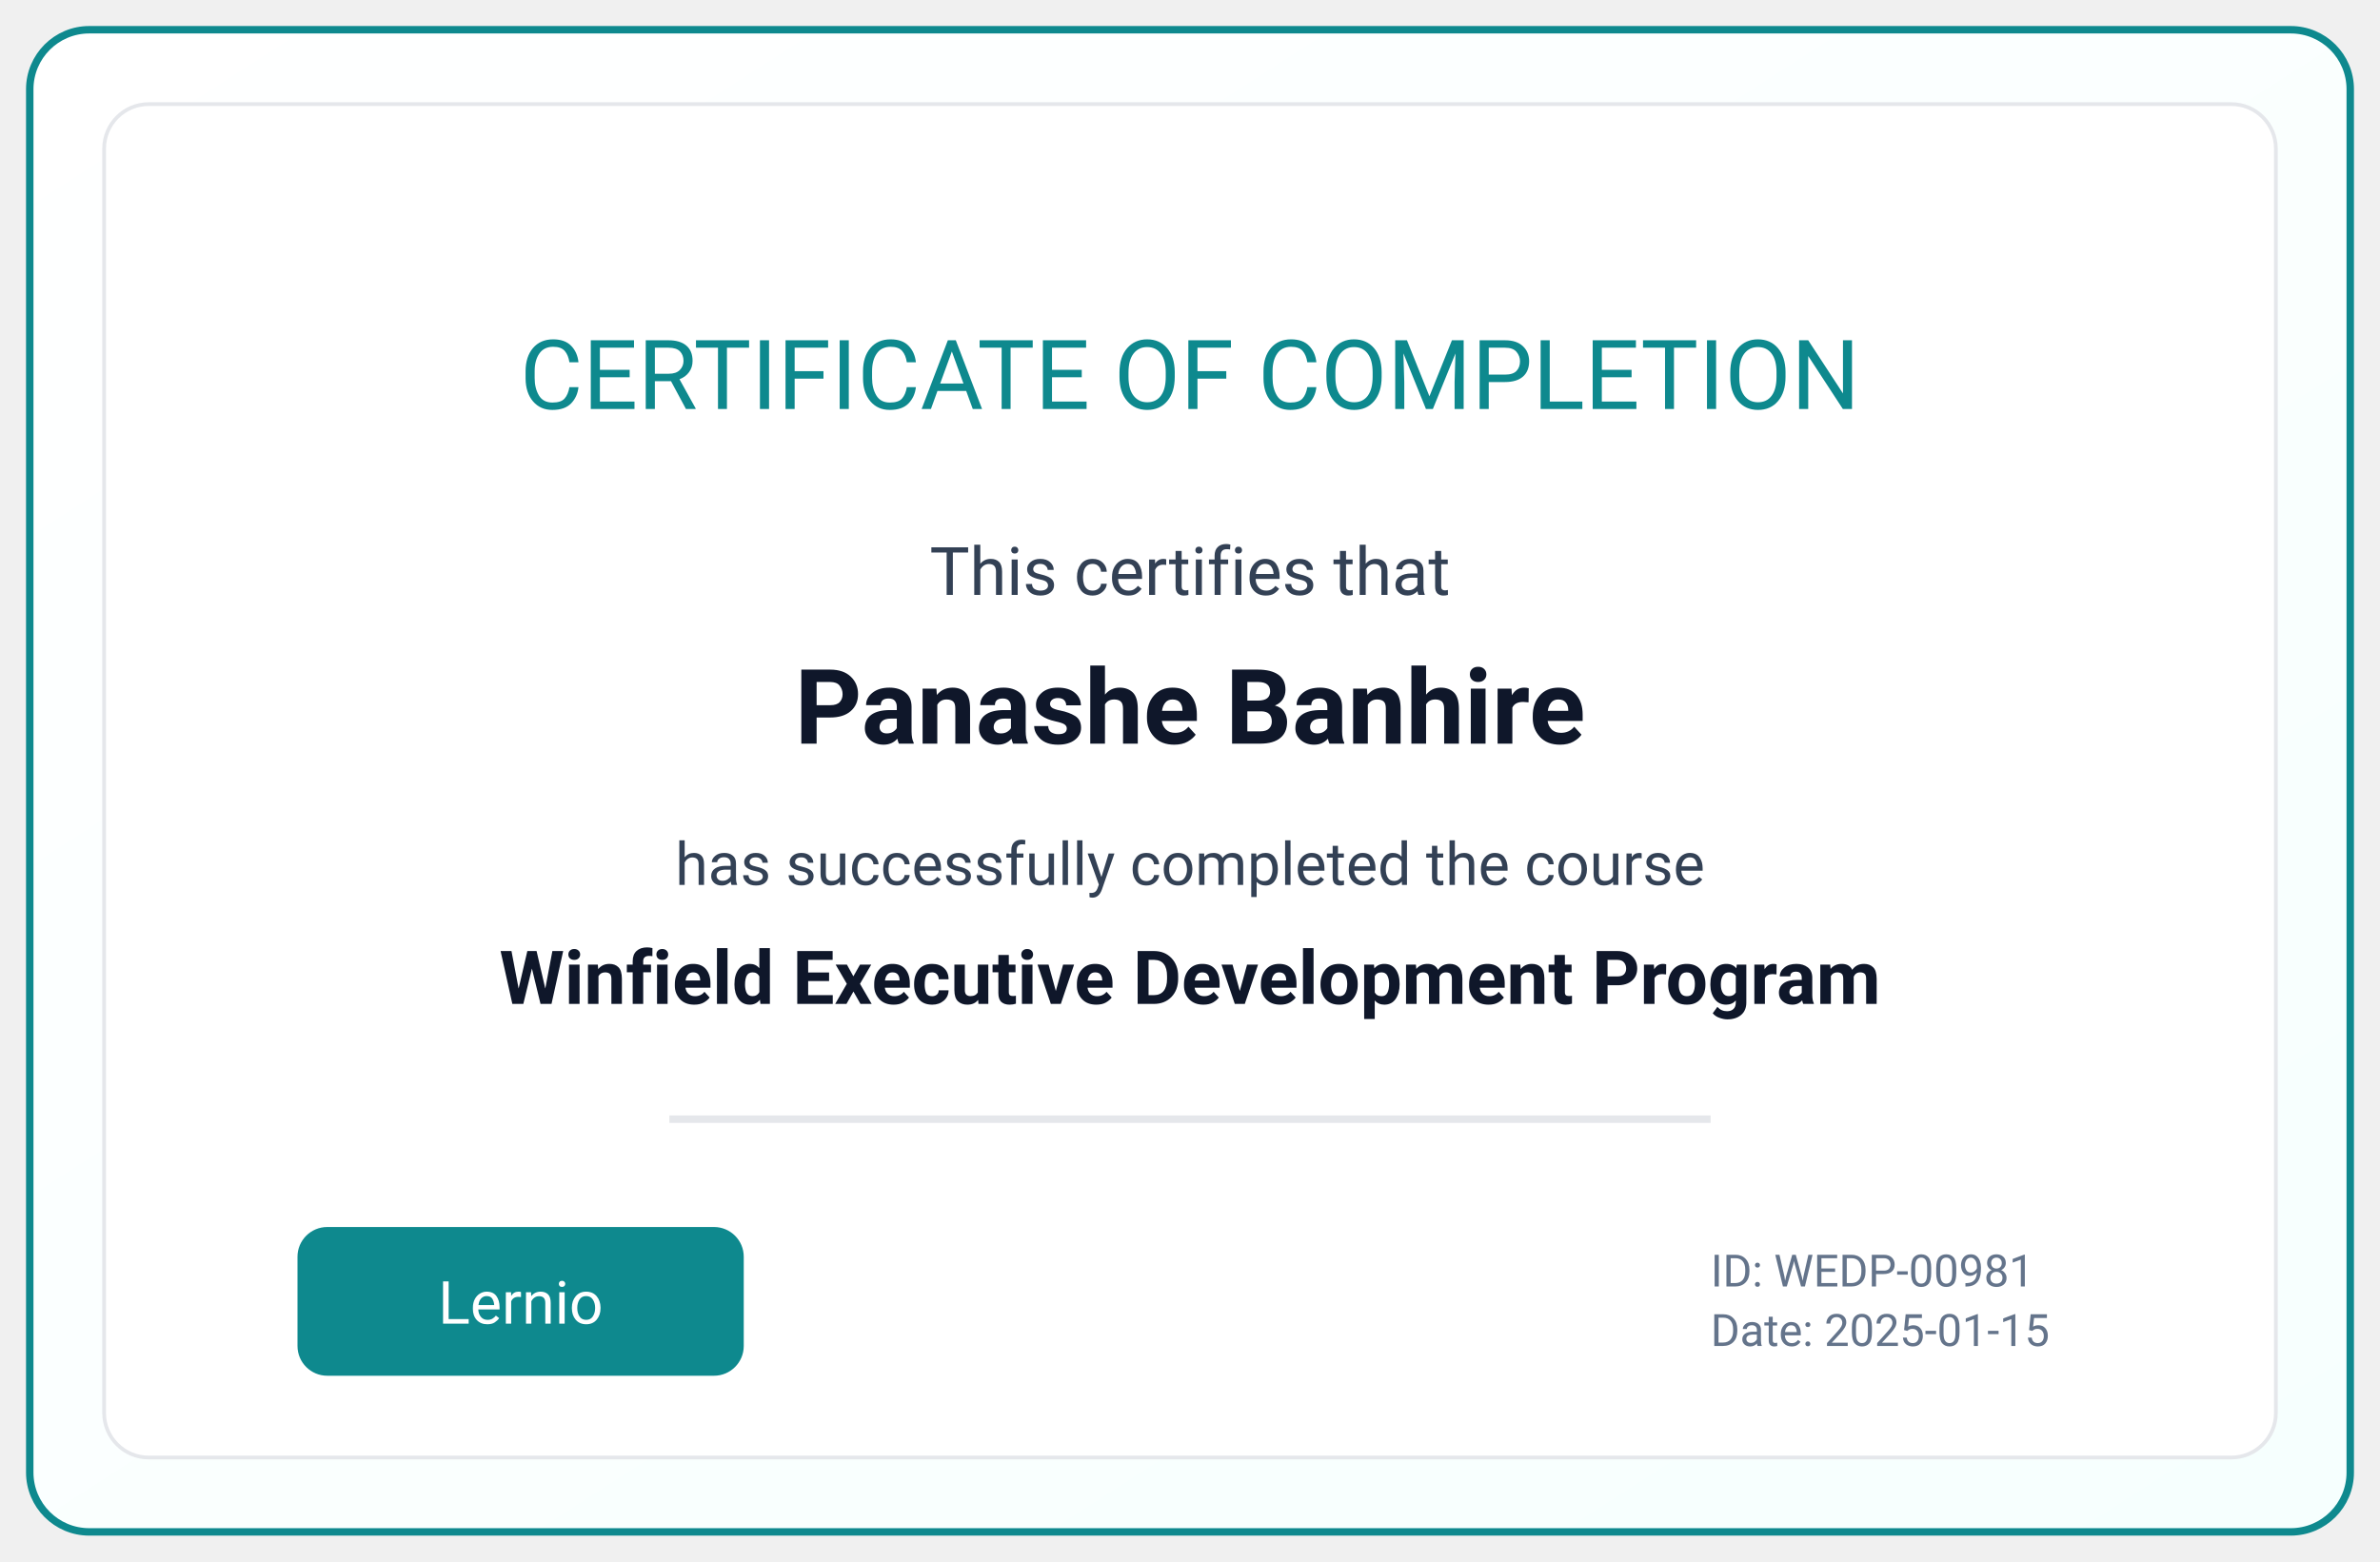
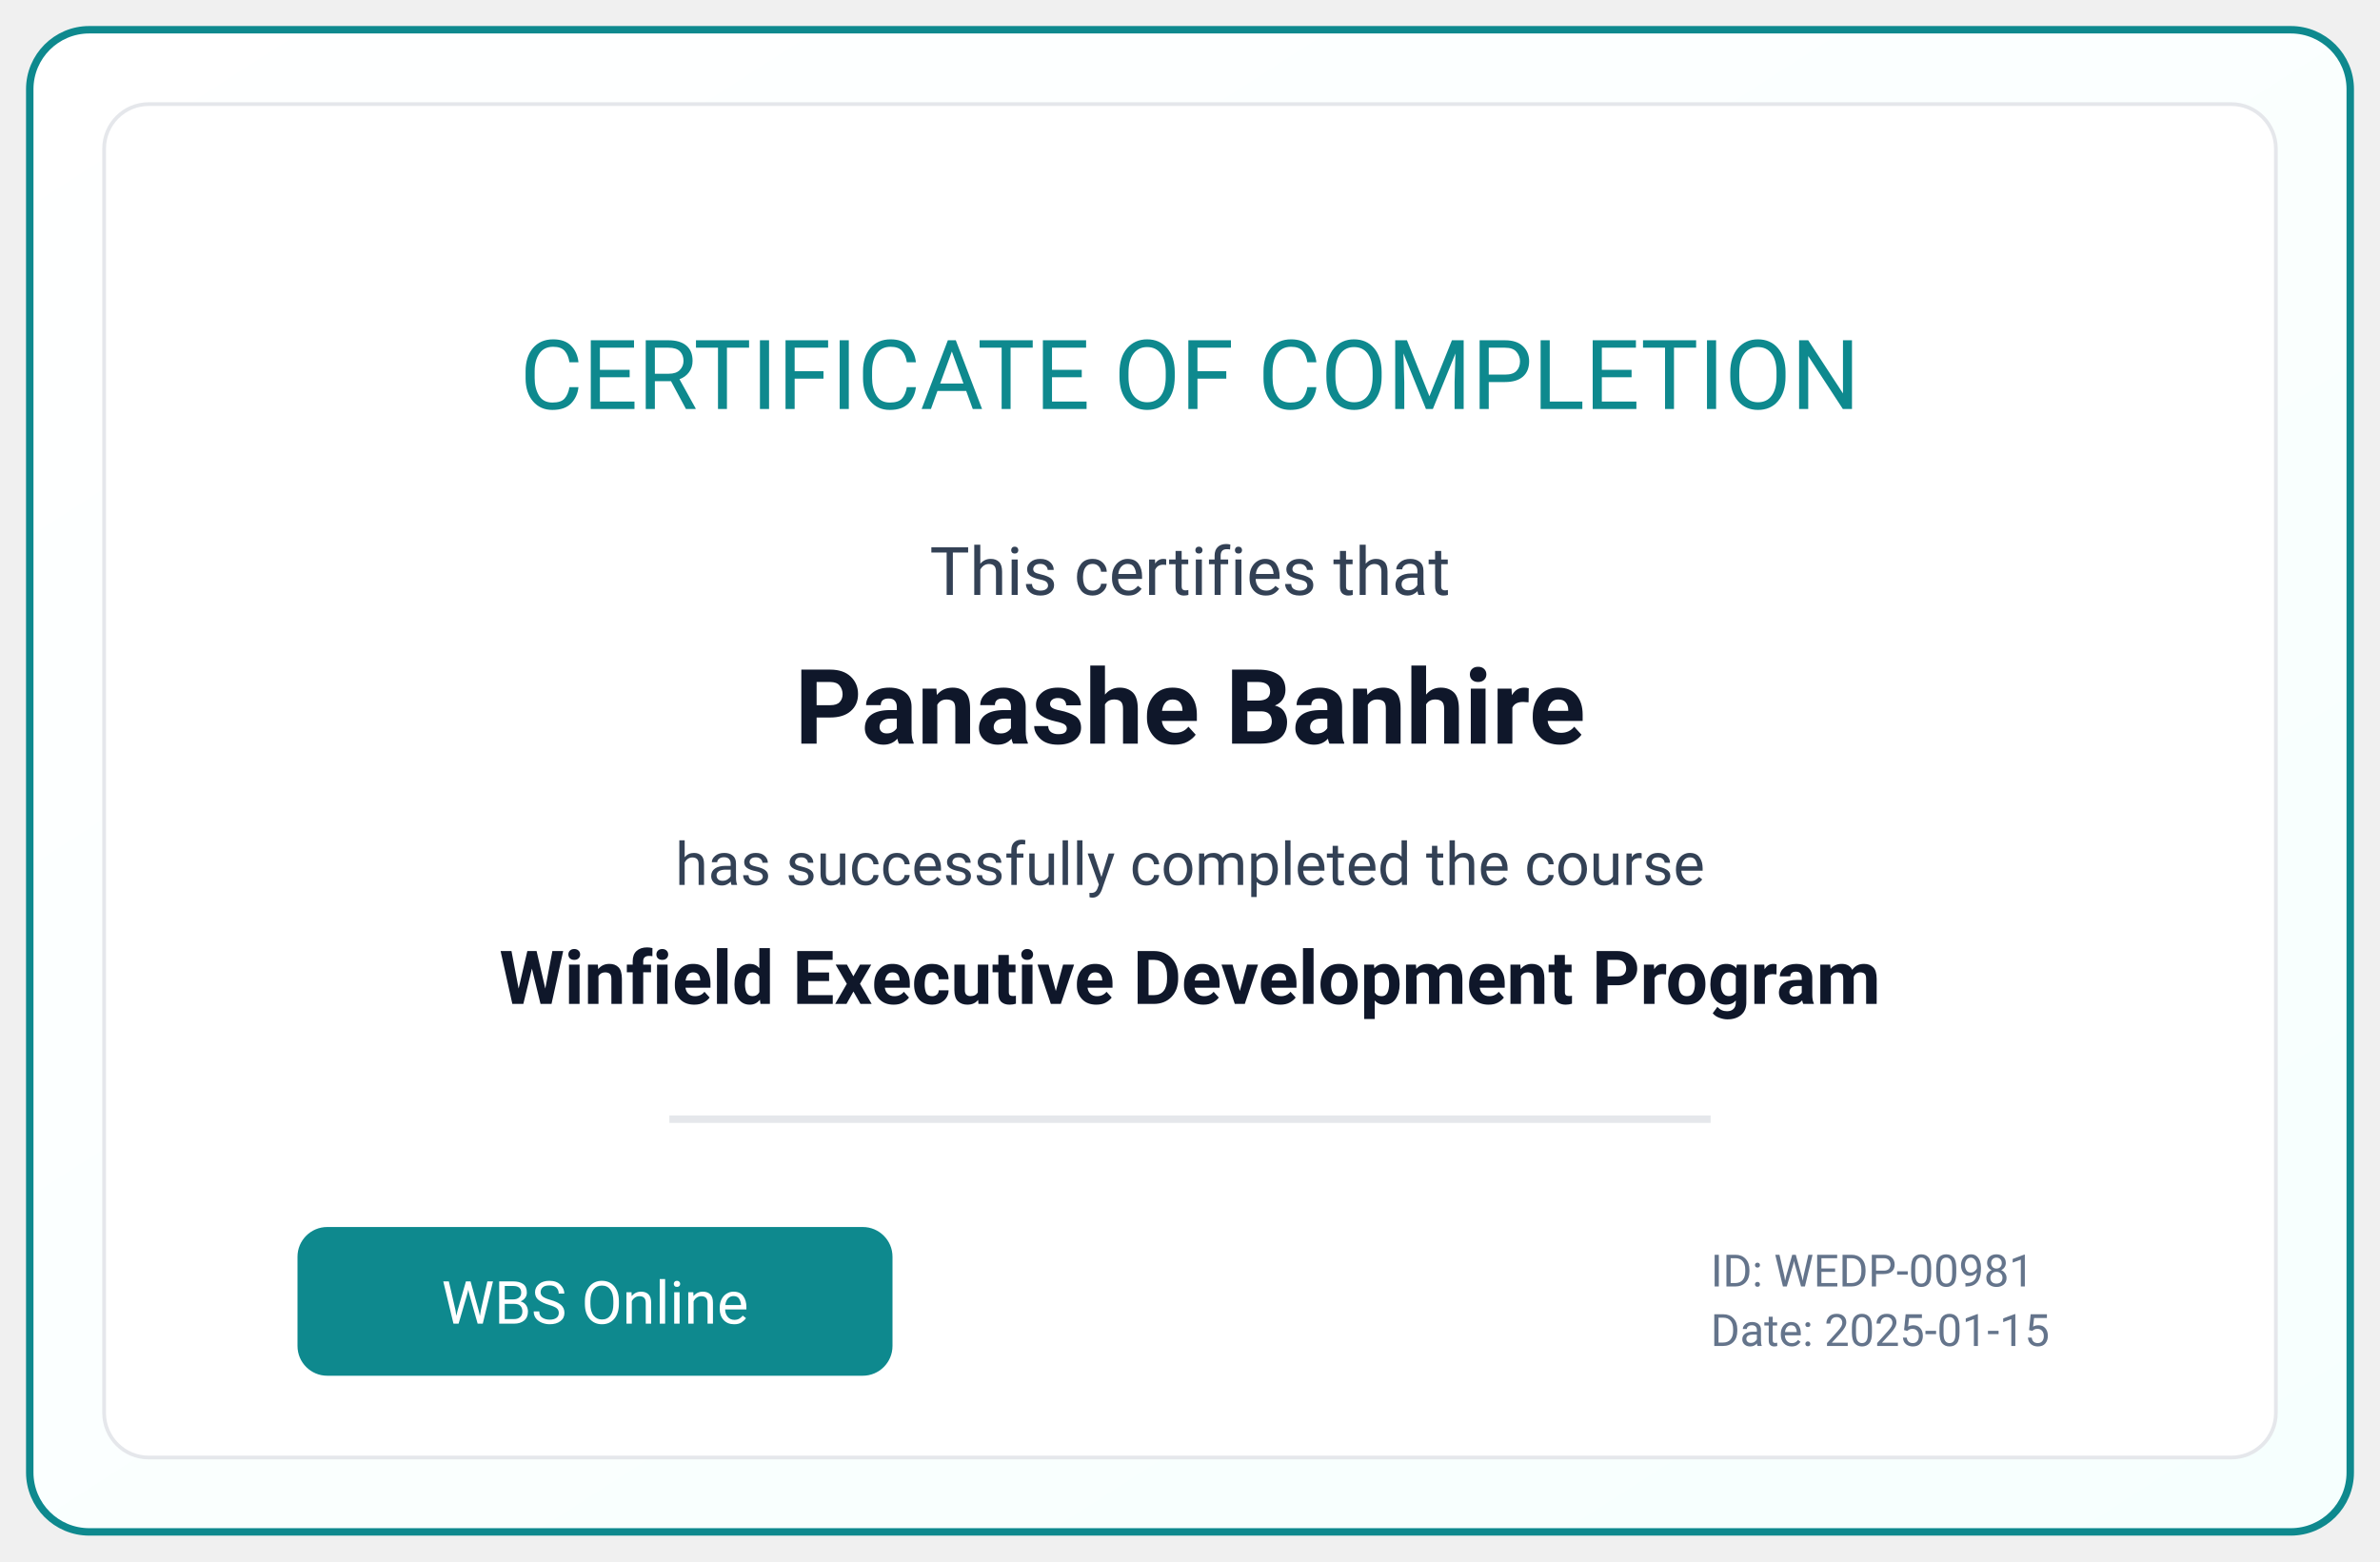
<svg xmlns="http://www.w3.org/2000/svg" viewBox="0 0 640 420" width="640" height="420" role="img" aria-label="Certificate - Winfield Executive Development Program">
  <defs>
    <linearGradient id="bg" x1="0" y1="0" x2="1" y2="1">
      <stop offset="0%" stop-color="#ffffff" />
      <stop offset="100%" stop-color="#f6fffe" />
    </linearGradient>
  </defs>
  <rect x="8" y="8" width="624" height="404" rx="16" fill="url(#bg)" stroke="#0E898E" stroke-width="2" />
  <rect x="28" y="28" width="584" height="364" rx="12" fill="#ffffff" stroke="#e5e7eb" />
  <text x="320" y="110" text-anchor="middle" font-size="26" font-family="Segoe UI, Roboto, Arial" fill="#0E898E">CERTIFICATE OF COMPLETION</text>
  <text x="320" y="160" text-anchor="middle" font-size="18" font-family="Segoe UI, Roboto, Arial" fill="#334155">This certifies that</text>
  <text x="320" y="200" text-anchor="middle" font-size="28" font-family="Segoe UI, Roboto, Arial" font-weight="700" fill="#0f172a">Panashe Banhire</text>
  <text x="320" y="238" text-anchor="middle" font-size="16" font-family="Segoe UI, Roboto, Arial" fill="#334155">has successfully completed the course</text>
  <text x="320" y="270" text-anchor="middle" font-size="20" font-family="Segoe UI, Roboto, Arial" font-weight="600" fill="#0f172a">Winfield Executive Development Program</text>
  <g transform="translate(180,300)">
    <rect width="280" height="2" fill="#e5e7eb" />
  </g>
  <g transform="translate(80,330)">
-     <rect width="120" height="40" rx="8" fill="#0E898E" />
-     <text x="60" y="26" text-anchor="middle" font-size="16" font-family="Segoe UI, Roboto, Arial" fill="#ffffff">Lernio</text>
+     <rect width="160" height="40" rx="8" fill="#0E898E" />
+     <text x="80" y="26" text-anchor="middle" font-size="16" font-family="Segoe UI, Roboto, Arial" fill="#ffffff">WBS Online</text>
  </g>
  <g transform="translate(460,330)">
    <text x="0" y="16" font-size="12" font-family="Segoe UI, Roboto, Arial" fill="#64748b">ID: WEDP-00981</text>
    <text x="0" y="32" font-size="12" font-family="Segoe UI, Roboto, Arial" fill="#64748b">Date: 2025-01-15</text>
  </g>
</svg>
